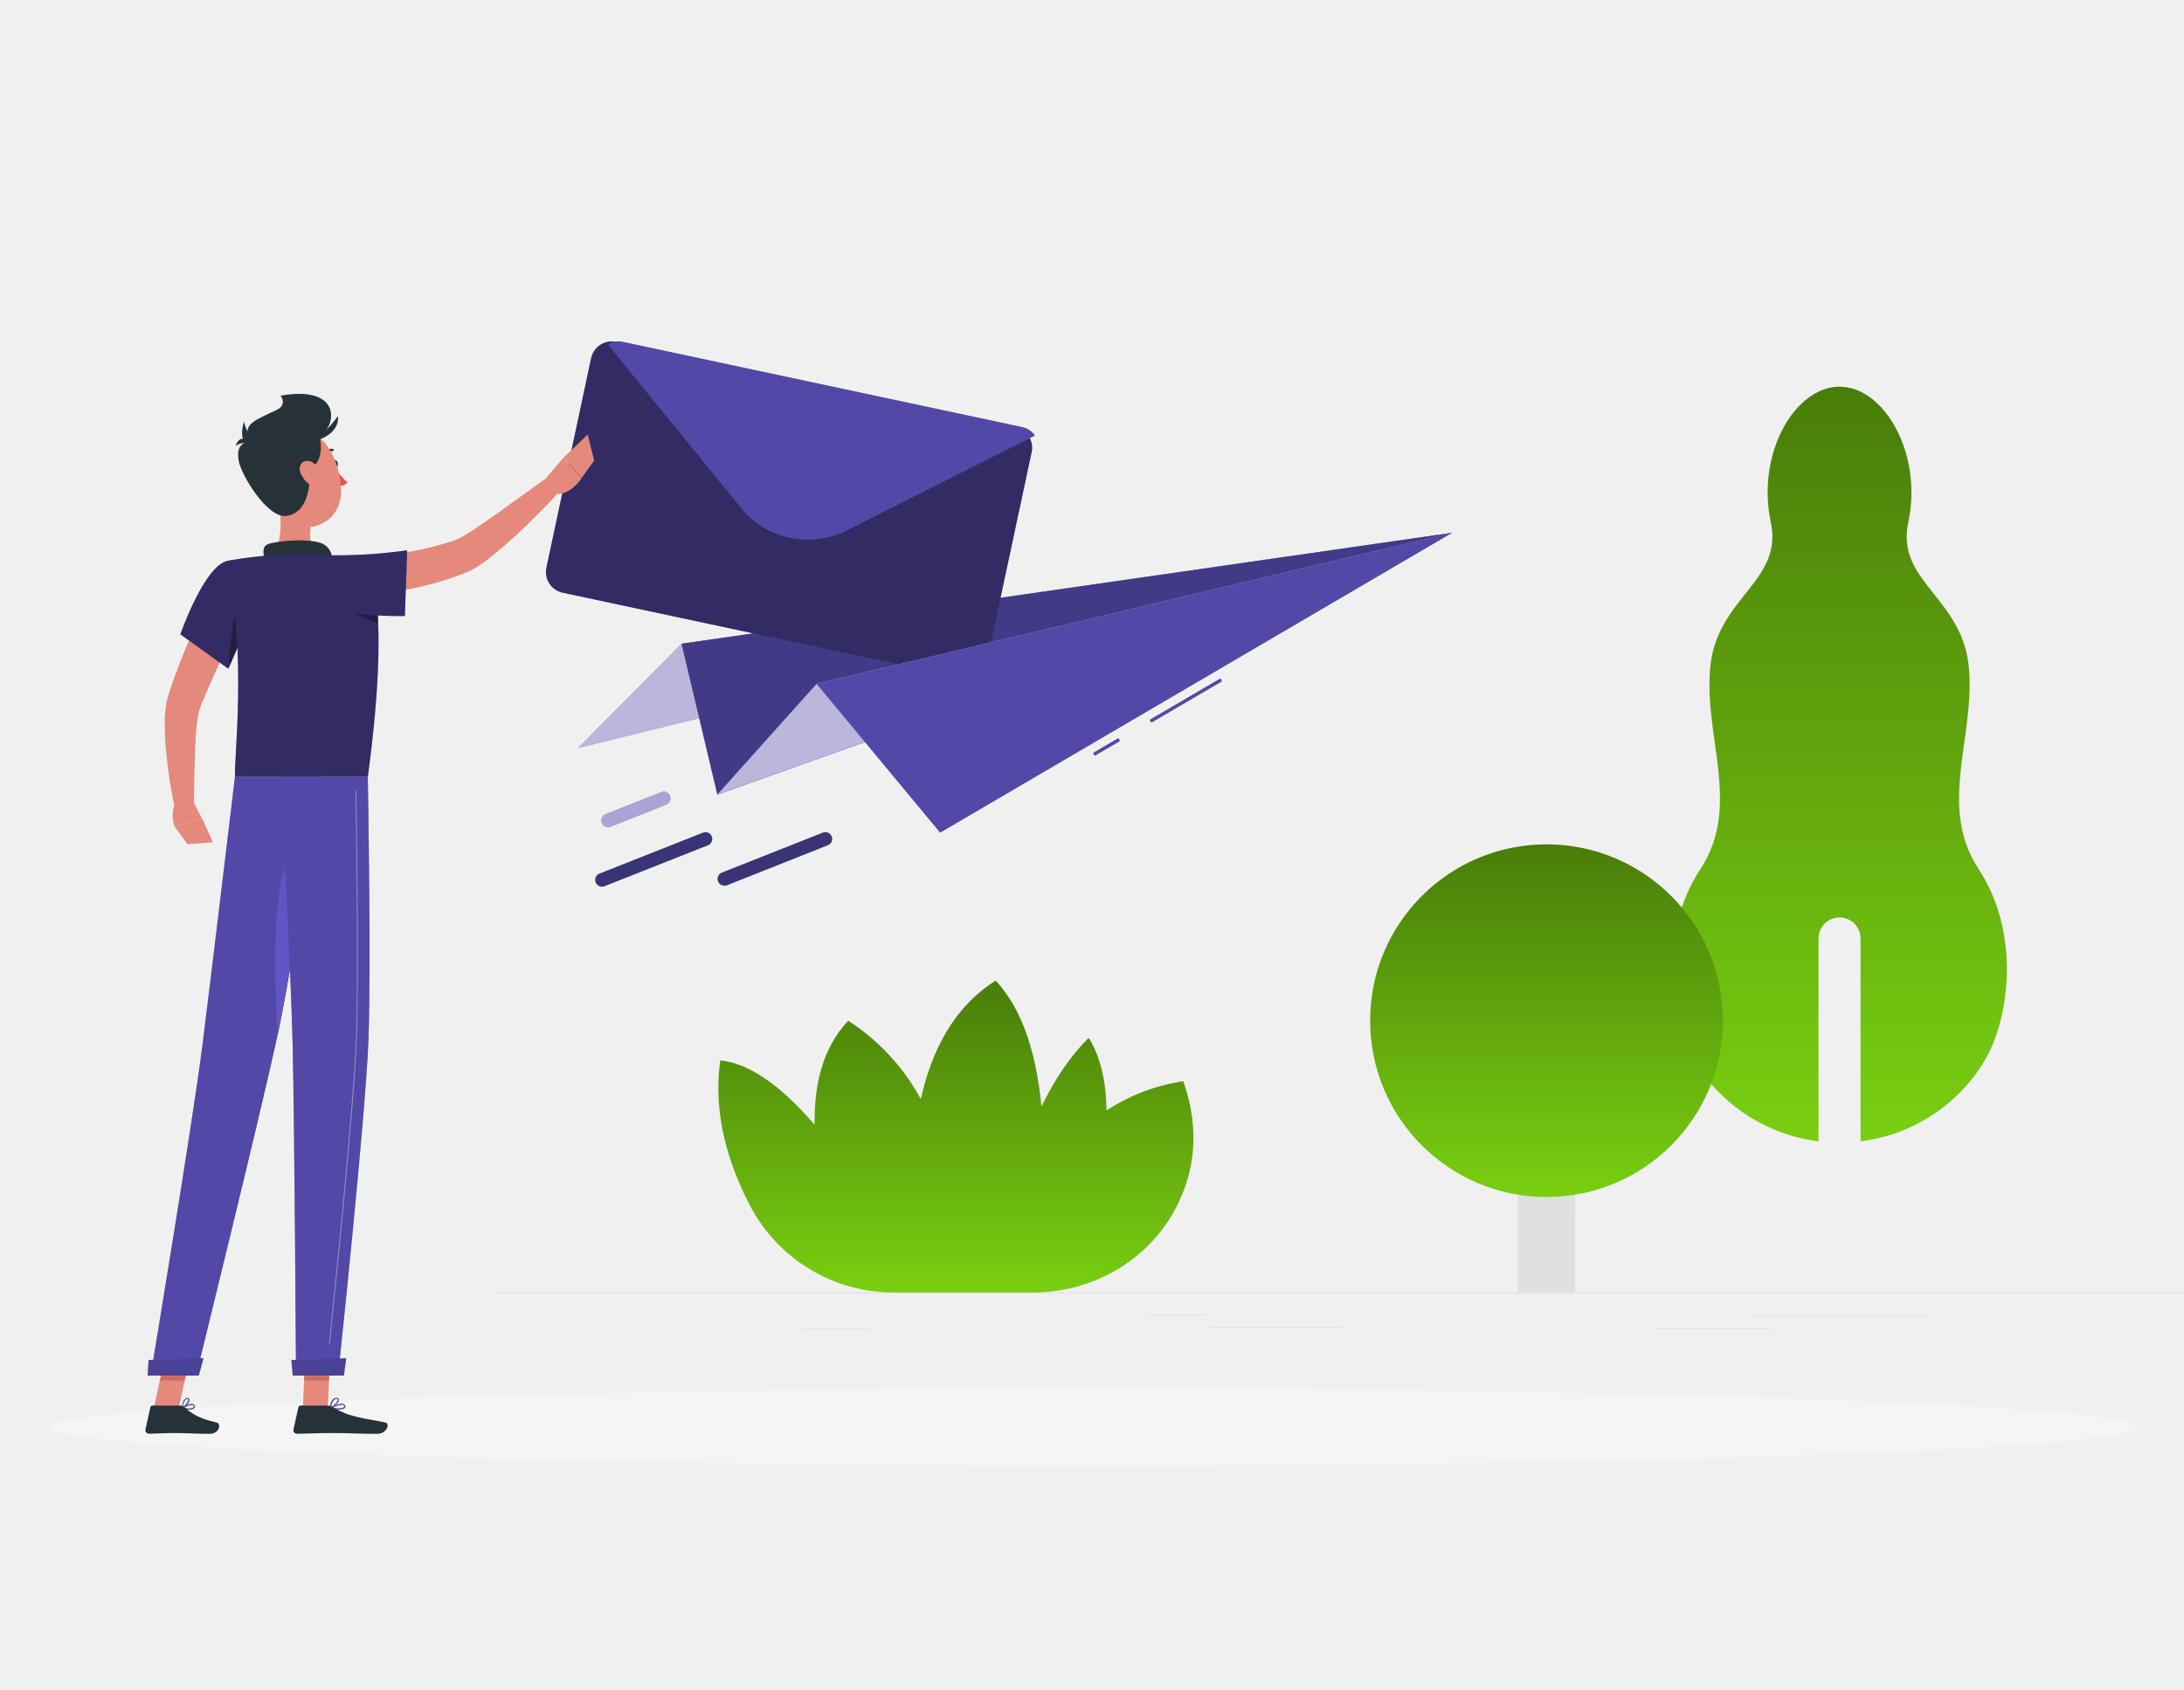
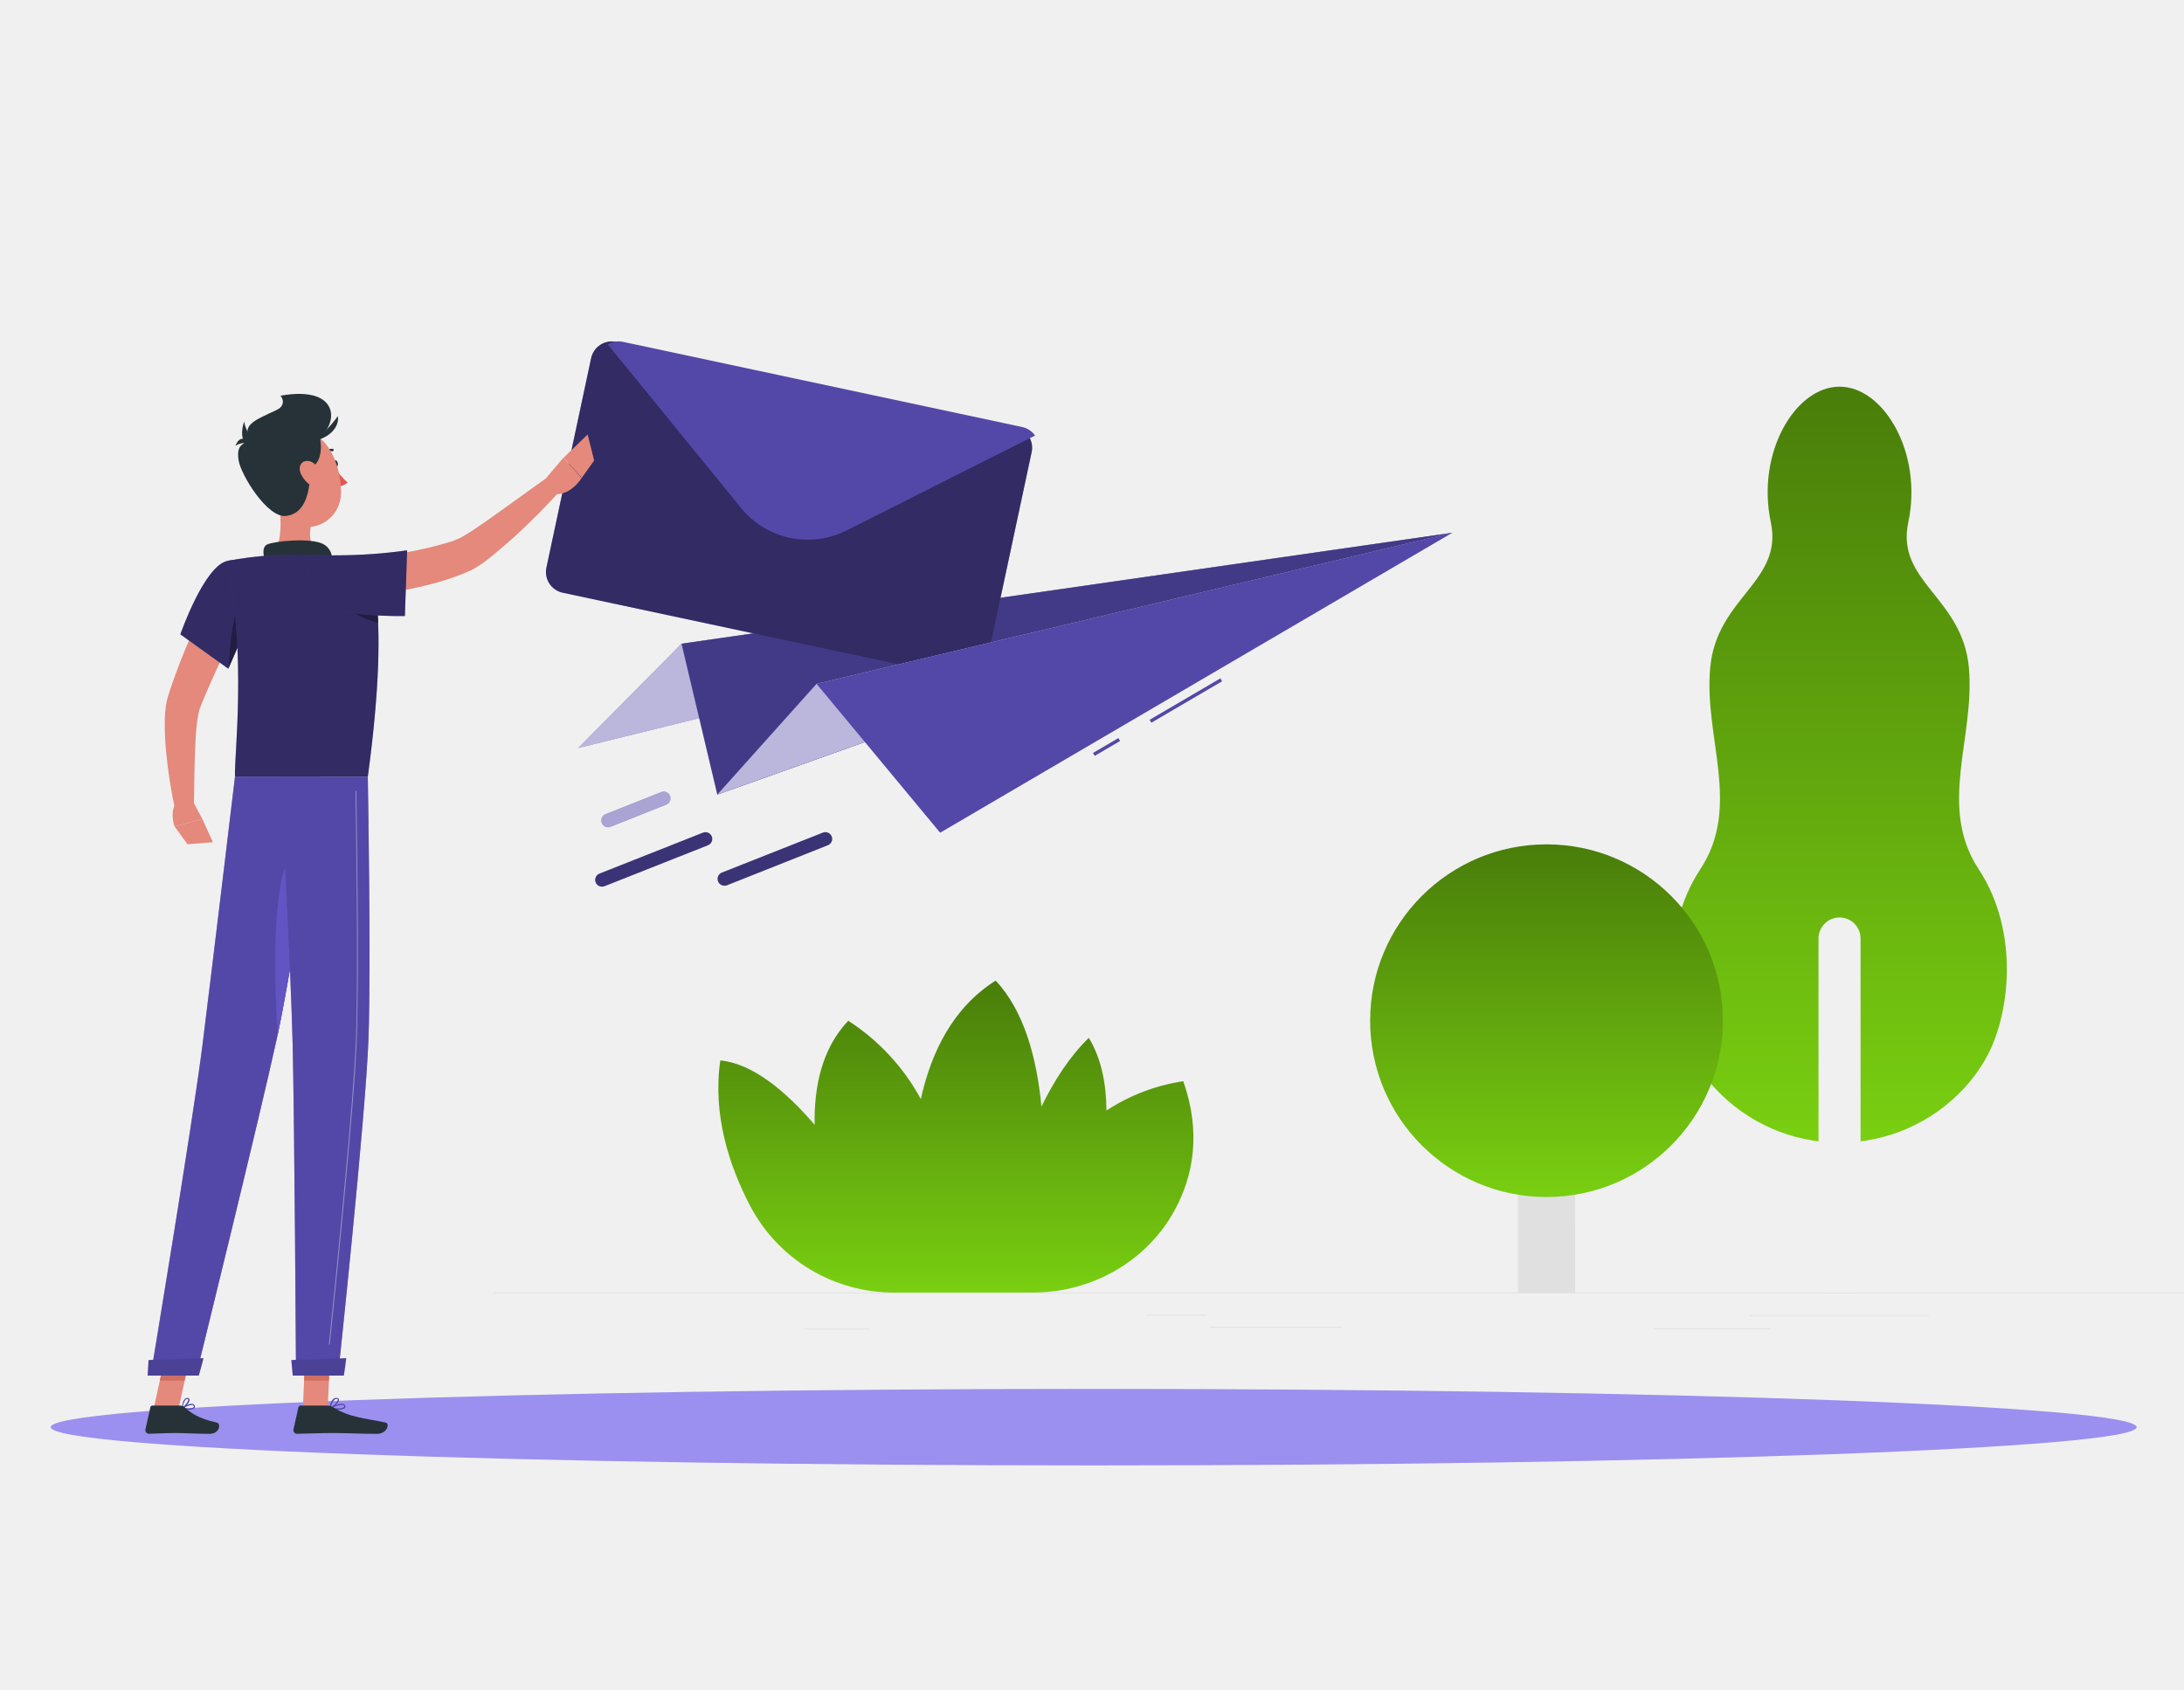
<svg xmlns="http://www.w3.org/2000/svg" width="646" height="500" viewBox="0 0 646 500" fill="none">
  <path d="M646 382.4H146V382.65H646V382.4Z" fill="#E0E0E0" />
  <path d="M523.66 392.99H489.26V393.24H523.66V392.99Z" fill="#E0E0E0" />
  <path d="M257.04 393.11H237.68V393.36H257.04V393.11Z" fill="#E0E0E0" />
  <path d="M397 392.53H357.76V392.78H397V392.53Z" fill="#E0E0E0" />
  <path d="M356.76 388.97H339.22V389.22H356.76V388.97Z" fill="#E0E0E0" />
  <path d="M570.56 389.1H517.57V389.35H570.56V389.1Z" fill="#E0E0E0" />
  <path d="M585.31 257.23C573.01 238.5 584.24 218.37 582.37 197.53C580.5 176.69 560.7 172.15 564.45 154.53C568.79 134.05 557.22 114.4 544.11 114.4C531 114.4 519.44 134 523.78 154.5C527.53 172.15 507.78 176.7 505.86 197.5C503.94 218.3 515.22 238.5 502.91 257.2C490.6 275.9 493.84 300.73 500.77 313.04C502.613 316.306 504.835 319.344 507.39 322.09C512.087 327.132 517.771 331.153 524.089 333.902C530.408 336.651 537.224 338.07 544.115 338.07C551.006 338.07 557.822 336.651 564.141 333.902C570.459 331.153 576.143 327.132 580.84 322.09C583.388 319.341 585.607 316.304 587.45 313.04C594.39 300.76 597.62 276 585.31 257.23Z" fill="url(#paint0_linear)" />
  <path d="M544.11 271.44C544.927 271.44 545.736 271.601 546.49 271.913C547.245 272.226 547.931 272.684 548.508 273.262C549.086 273.839 549.544 274.525 549.857 275.28C550.169 276.034 550.33 276.843 550.33 277.66V382.4H537.89V277.66C537.89 276.843 538.051 276.034 538.364 275.28C538.676 274.525 539.134 273.839 539.712 273.262C540.289 272.684 540.975 272.226 541.73 271.913C542.484 271.601 543.293 271.44 544.11 271.44Z" fill="#F0F0F0" />
  <path d="M465.91 382.4H449V277.67C449.005 275.425 449.899 273.274 451.487 271.687C453.074 270.099 455.225 269.205 457.47 269.2C459.715 269.205 461.866 270.099 463.453 271.687C465.041 273.274 465.935 275.425 465.94 277.67L465.91 382.4Z" fill="#E0E0E0" />
  <path d="M457.44 354.15C486.253 354.15 509.61 330.793 509.61 301.98C509.61 273.167 486.253 249.81 457.44 249.81C428.627 249.81 405.27 273.167 405.27 301.98C405.27 330.793 428.627 354.15 457.44 354.15Z" fill="url(#paint1_linear)" />
  <path d="M350 319.89C341.888 321.098 334.135 324.057 327.28 328.56C327.22 320.64 325.77 313.13 322.05 307.06C316.39 312.57 311.8 319.71 308.05 327.39C306.68 313 302.89 299 294.5 290.13C281.93 298.04 275.45 311.22 272.37 325.18C267.282 315.767 259.896 307.793 250.9 302C243.21 310.1 240.75 321.3 240.96 332.78C232.22 322.6 222.52 314.66 213.06 313.73C210.73 329.82 215.69 345 222 357C226.097 364.699 232.217 371.134 239.701 375.612C247.185 380.09 255.749 382.44 264.47 382.41H305.56C323.07 382.41 339.49 373.07 347.7 357.6C352.89 347.8 355.37 335.19 350 319.89Z" fill="url(#paint2_linear)" />
  <path d="M338.26 112.14C343.33 97.27 339.26 86.68 326.89 86.68C319.11 86.68 309.46 90.85 300.06 97.63C299 93.76 296.01 91.45 291.2 91.45C282.73 91.45 271.06 98.61 261.91 108.71C259.334 106.262 255.924 104.886 252.37 104.86C244.26 104.4 234.45 108.52 225.92 115.21C225.493 114.612 224.929 114.124 224.274 113.789C223.62 113.453 222.895 113.279 222.16 113.28C217.49 113.02 211.16 117.18 208.03 122.56C207.84 122.89 207.67 123.22 207.49 123.56H340.72C341.12 118.86 340.29 114.94 338.26 112.14Z" fill="#F0F0F0" />
  <path d="M338.67 202.43C341.15 195.17 339.18 190 333.12 190C329.31 190 324.6 192 320.01 195.35C319.763 194.417 319.191 193.602 318.398 193.052C317.604 192.503 316.641 192.254 315.68 192.35C311.55 192.35 305.85 195.85 301.37 200.79C300.114 199.59 298.447 198.918 296.71 198.91C292.71 198.68 287.96 200.69 283.79 203.96C283.588 203.671 283.321 203.433 283.01 203.267C282.699 203.1 282.353 203.008 282 203C279.72 202.87 276.63 204.9 275.1 207.53L274.83 208.01H339.91C340.182 206.061 339.742 204.08 338.67 202.43Z" fill="#F0F0F0" />
  <path d="M488.77 147.49C488.257 147.418 487.739 147.381 487.22 147.38C487.7 140.13 484.93 135.49 479 135.49C474.73 135.49 469.48 137.91 464.14 142C465.67 127.92 460.77 118.77 449.67 118.77C440.73 118.77 429.4 124.77 418.21 134.43C417.21 128.91 413.93 125.59 408.39 125.59C398.66 125.59 384.83 135.83 373.74 150.27C372.476 148.605 370.856 147.244 368.997 146.287C367.139 145.33 365.09 144.802 363 144.74C353.74 144.09 342.23 149.97 332 159.55C331.628 158.742 331.036 158.056 330.291 157.569C329.546 157.083 328.679 156.816 327.79 156.8C322.72 156.44 315.79 161.73 311.68 168.8H496.92C501.27 158.08 497.81 148.7 488.77 147.49Z" fill="#F0F0F0" />
-   <path d="M323.5 433.56C493.88 433.56 632 428.492 632 422.24C632 415.988 493.88 410.92 323.5 410.92C153.12 410.92 15 415.988 15 422.24C15 428.492 153.12 433.56 323.5 433.56Z" fill="#F5F5F5" />
+   <path d="M323.5 433.56C493.88 433.56 632 428.492 632 422.24C632 415.988 493.88 410.92 323.5 410.92C153.12 410.92 15 415.988 15 422.24C15 428.492 153.12 433.56 323.5 433.56Z" fill="#9B90EF" />
  <path d="M429.562 157.626L201.593 190.446L171.003 221.316L429.562 157.626Z" fill="#5348A7" />
  <path opacity="0.6" d="M429.562 157.626L201.593 190.446L171.003 221.316L429.562 157.626Z" fill="white" />
  <path d="M429.562 157.626L201.593 190.446L212.173 235.086L429.562 157.626Z" fill="#5348A7" />
  <path opacity="0.2" d="M429.562 157.626L201.593 190.446L212.173 235.086L429.562 157.626Z" fill="black" />
  <path d="M174.852 105.946L161.622 167.946C161.278 169.565 161.59 171.255 162.49 172.644C163.39 174.033 164.804 175.009 166.422 175.356L284.502 200.556C286.121 200.898 287.809 200.585 289.198 199.685C290.586 198.786 291.562 197.373 291.912 195.756L305.152 133.756C305.493 132.136 305.179 130.447 304.277 129.058C303.376 127.67 301.961 126.694 300.342 126.346L182.262 101.146C180.642 100.805 178.953 101.12 177.564 102.021C176.175 102.923 175.2 104.338 174.852 105.956V105.946Z" fill="#5348A7" />
  <path opacity="0.4" d="M174.852 105.946L161.622 167.946C161.278 169.565 161.59 171.255 162.49 172.644C163.39 174.033 164.804 175.009 166.422 175.356L284.502 200.556C286.121 200.898 287.809 200.585 289.198 199.685C290.586 198.786 291.562 197.373 291.912 195.756L305.152 133.756C305.493 132.136 305.179 130.447 304.277 129.058C303.376 127.67 301.961 126.694 300.342 126.346L182.262 101.146C180.642 100.805 178.953 101.12 177.564 102.021C176.175 102.923 175.2 104.338 174.852 105.956V105.946Z" fill="black" />
  <path d="M179.762 101.887L219.212 150.317C222.871 154.807 227.953 157.913 233.617 159.123C239.282 160.332 245.189 159.571 250.362 156.966L306.152 128.867C305.25 127.57 303.888 126.665 302.342 126.337L184.262 101.137C182.721 100.809 181.114 101.077 179.762 101.887Z" fill="#5348A7" />
  <path d="M429.562 157.626L241.533 202.316L212.173 235.086L429.562 157.626Z" fill="#5348A7" />
  <path opacity="0.6" d="M429.562 157.626L241.533 202.316L212.173 235.086L429.562 157.626Z" fill="white" />
  <path d="M360.974 200.702L361.479 201.565L340.554 213.821L340.049 212.958L360.974 200.702Z" fill="#5348A7" />
  <path d="M330.811 218.362L331.316 219.225L323.792 223.632L323.287 222.769L330.811 218.362Z" fill="#5348A7" />
  <path d="M429.562 157.626L241.533 202.316L278.083 246.366L429.562 157.626Z" fill="#5348A7" />
  <path d="M178.063 262.327C178.316 262.327 178.567 262.28 178.803 262.187L209.423 250.067C209.912 249.869 210.304 249.486 210.513 249.001C210.721 248.516 210.729 247.968 210.535 247.476C210.341 246.985 209.961 246.591 209.477 246.379C208.993 246.167 208.445 246.156 207.953 246.347L177.323 258.467C176.889 258.638 176.529 258.955 176.305 259.363C176.081 259.772 176.006 260.246 176.093 260.703C176.181 261.161 176.426 261.573 176.785 261.87C177.145 262.166 177.597 262.328 178.063 262.327Z" fill="#5348A7" />
  <path opacity="0.3" d="M178.063 262.327C178.316 262.327 178.567 262.28 178.803 262.187L209.423 250.067C209.912 249.869 210.304 249.486 210.513 249.001C210.721 248.516 210.729 247.968 210.535 247.476C210.341 246.985 209.961 246.591 209.477 246.379C208.993 246.167 208.445 246.156 207.953 246.347L177.323 258.467C176.889 258.638 176.529 258.955 176.305 259.363C176.081 259.772 176.006 260.246 176.093 260.703C176.181 261.161 176.426 261.573 176.785 261.87C177.145 262.166 177.597 262.328 178.063 262.327Z" fill="black" />
  <path d="M179.872 244.767C180.123 244.765 180.371 244.714 180.602 244.617L197.052 238.067C197.298 237.971 197.523 237.828 197.713 237.646C197.904 237.463 198.056 237.245 198.162 237.003C198.268 236.762 198.325 236.501 198.329 236.238C198.334 235.974 198.287 235.712 198.19 235.467C198.093 235.221 197.948 234.998 197.764 234.808C197.581 234.619 197.361 234.468 197.119 234.364C196.877 234.26 196.616 234.205 196.352 234.202C196.089 234.199 195.827 234.248 195.582 234.347L179.132 240.867C178.639 241.061 178.243 241.442 178.032 241.928C177.82 242.413 177.809 242.963 178.002 243.457C178.143 243.84 178.398 244.17 178.732 244.405C179.066 244.639 179.464 244.765 179.872 244.767Z" fill="#5348A7" />
  <path opacity="0.5" d="M179.872 244.767C180.123 244.765 180.371 244.714 180.602 244.617L197.052 238.067C197.298 237.971 197.523 237.828 197.713 237.646C197.904 237.463 198.056 237.245 198.162 237.003C198.268 236.762 198.325 236.501 198.329 236.238C198.334 235.974 198.287 235.712 198.19 235.467C198.093 235.221 197.948 234.998 197.764 234.808C197.581 234.619 197.361 234.468 197.119 234.364C196.877 234.26 196.616 234.205 196.352 234.202C196.089 234.199 195.827 234.248 195.582 234.347L179.132 240.867C178.639 241.061 178.243 241.442 178.032 241.928C177.82 242.413 177.809 242.963 178.002 243.457C178.143 243.84 178.398 244.17 178.732 244.405C179.066 244.639 179.464 244.765 179.872 244.767Z" fill="white" />
  <path d="M214.262 262.067C214.512 262.064 214.759 262.016 214.992 261.927L244.862 250.067C245.108 249.971 245.333 249.828 245.523 249.646C245.714 249.463 245.866 249.245 245.972 249.003C246.078 248.762 246.135 248.501 246.139 248.238C246.144 247.974 246.097 247.712 246 247.467C245.903 247.221 245.758 246.998 245.575 246.808C245.391 246.619 245.171 246.468 244.929 246.364C244.687 246.26 244.426 246.205 244.162 246.202C243.899 246.199 243.637 246.248 243.392 246.347L213.522 258.167C213.089 258.338 212.729 258.655 212.505 259.063C212.28 259.472 212.205 259.945 212.293 260.403C212.381 260.861 212.626 261.273 212.985 261.57C213.345 261.866 213.796 262.028 214.262 262.027V262.067Z" fill="#5348A7" />
  <path opacity="0.3" d="M214.262 262.067C214.512 262.064 214.759 262.016 214.992 261.927L244.862 250.067C245.108 249.971 245.333 249.828 245.523 249.646C245.714 249.463 245.866 249.245 245.972 249.003C246.078 248.762 246.135 248.501 246.139 248.238C246.144 247.974 246.097 247.712 246 247.467C245.903 247.221 245.758 246.998 245.575 246.808C245.391 246.619 245.171 246.468 244.929 246.364C244.687 246.26 244.426 246.205 244.162 246.202C243.899 246.199 243.637 246.248 243.392 246.347L213.522 258.167C213.089 258.338 212.729 258.655 212.505 259.063C212.28 259.472 212.205 259.945 212.293 260.403C212.381 260.861 212.626 261.273 212.985 261.57C213.345 261.866 213.796 262.028 214.262 262.027V262.067Z" fill="black" />
  <path d="M64.123 171.887C61.472 177.057 59.042 182.237 56.733 187.537C54.422 192.837 52.273 198.207 50.392 203.837L49.712 205.967C49.593 206.347 49.422 206.967 49.322 207.407C49.222 207.847 49.133 208.347 49.083 208.767C48.854 210.38 48.737 212.007 48.733 213.637C48.718 216.642 48.858 219.646 49.153 222.637C49.711 228.426 50.619 234.177 51.873 239.857L57.362 239.247C57.432 233.617 57.483 227.927 57.682 222.377C57.773 219.617 57.932 216.847 58.212 214.247C58.339 213.026 58.54 211.813 58.812 210.617C58.862 210.337 58.943 210.127 59.002 209.897C59.062 209.667 59.123 209.587 59.222 209.287L59.983 207.397C62.072 202.337 64.422 197.237 66.823 192.157L74.082 176.917L64.123 171.887Z" fill="#E4897B" />
  <path d="M57.282 237.487L59.842 242.277L51.662 244.557C51.662 244.557 50.102 240.707 51.962 237.667L57.282 237.487Z" fill="#E4897B" />
  <path d="M62.973 249.177L55.453 249.777L51.663 244.557L59.843 242.277L62.973 249.177Z" fill="#E4897B" />
  <path d="M98.552 137.327C98.662 137.917 99.072 138.327 99.452 138.247C99.832 138.167 100.042 137.637 99.922 137.057C99.802 136.477 99.402 136.057 99.022 136.137C98.642 136.217 98.422 136.747 98.552 137.327Z" fill="#263238" />
  <path d="M99.012 138.327C100.068 139.963 101.344 141.446 102.802 142.737C102.462 143.099 102.047 143.383 101.586 143.569C101.125 143.756 100.629 143.84 100.132 143.817L99.012 138.327Z" fill="#DE5753" />
  <path d="M95.773 134.537C95.867 134.534 95.957 134.495 96.023 134.427C96.31 134.098 96.671 133.842 97.075 133.678C97.48 133.515 97.918 133.449 98.353 133.487C98.436 133.487 98.516 133.459 98.58 133.406C98.643 133.353 98.686 133.279 98.701 133.197C98.715 133.116 98.7 133.032 98.658 132.96C98.617 132.889 98.551 132.834 98.473 132.807C97.916 132.736 97.352 132.804 96.828 133.005C96.305 133.205 95.839 133.532 95.473 133.957C95.409 134.022 95.373 134.11 95.373 134.202C95.373 134.293 95.409 134.381 95.473 134.447C95.513 134.483 95.56 134.51 95.612 134.526C95.664 134.541 95.719 134.545 95.773 134.537Z" fill="#263238" />
  <path d="M82.012 145.497C83.062 150.877 84.112 160.717 80.352 164.307C80.352 164.307 81.822 169.757 91.812 169.757C102.812 169.757 97.052 164.307 97.052 164.307C91.052 162.877 91.222 158.427 92.262 154.257L82.012 145.497Z" fill="#E4897B" />
  <path d="M78.843 167.697C78.052 165.067 77.183 162.057 78.983 161.107C80.983 160.107 91.853 159.007 95.603 160.957C99.353 162.907 98.282 168.257 98.282 168.257L78.843 167.697Z" fill="#263238" />
  <path d="M55.782 417.067C56.093 417.108 56.409 417.087 56.711 417.004C57.013 416.922 57.296 416.78 57.542 416.587C57.63 416.466 57.676 416.321 57.676 416.172C57.676 416.023 57.63 415.877 57.542 415.757C57.485 415.653 57.407 415.563 57.312 415.492C57.217 415.421 57.108 415.372 56.992 415.347C55.913 415.107 53.892 416.487 53.803 416.547C53.777 416.568 53.757 416.596 53.744 416.628C53.732 416.659 53.728 416.693 53.733 416.727C53.738 416.759 53.754 416.789 53.777 416.812C53.8 416.835 53.83 416.851 53.862 416.857C54.493 416.993 55.137 417.063 55.782 417.067ZM56.703 415.667H56.913C56.98 415.681 57.044 415.709 57.099 415.751C57.155 415.792 57.2 415.846 57.233 415.907C57.392 416.187 57.292 416.307 57.233 416.347C56.922 416.767 55.422 416.767 54.322 416.587C55.039 416.114 55.852 415.806 56.703 415.687V415.667Z" fill="#5348A7" />
  <path d="M53.903 416.887H53.983C54.743 416.467 56.213 414.887 56.063 414.047C56.037 413.917 55.967 413.8 55.865 413.716C55.763 413.632 55.635 413.586 55.503 413.587C55.371 413.572 55.237 413.585 55.111 413.622C54.983 413.66 54.865 413.723 54.763 413.807C53.913 414.507 53.763 416.627 53.763 416.717C53.758 416.748 53.764 416.78 53.778 416.809C53.792 416.837 53.815 416.861 53.843 416.877C53.862 416.884 53.882 416.888 53.903 416.887ZM55.383 413.887H55.423C55.653 413.887 55.673 414.027 55.683 414.067C55.773 414.557 54.833 415.767 54.083 416.337C54.133 415.501 54.433 414.7 54.943 414.037C55.01 413.984 55.087 413.945 55.169 413.923C55.252 413.901 55.338 413.895 55.423 413.907L55.383 413.887Z" fill="#5348A7" />
  <path d="M99.893 417.067C100.832 417.067 101.742 416.937 102.052 416.517C102.131 416.405 102.173 416.273 102.173 416.137C102.173 416.001 102.131 415.868 102.052 415.757C101.992 415.654 101.911 415.565 101.815 415.494C101.718 415.424 101.609 415.373 101.492 415.347C100.282 415.017 97.703 416.477 97.593 416.537C97.563 416.556 97.54 416.583 97.526 416.615C97.512 416.647 97.507 416.682 97.513 416.717C97.518 416.752 97.535 416.784 97.56 416.809C97.585 416.834 97.618 416.851 97.653 416.857C98.391 416.996 99.141 417.066 99.893 417.067ZM101.062 415.647C101.172 415.631 101.283 415.631 101.392 415.647C101.463 415.66 101.529 415.689 101.588 415.73C101.647 415.772 101.696 415.825 101.732 415.887C101.862 416.107 101.812 416.207 101.732 416.267C101.402 416.727 99.543 416.757 98.163 416.567C99.062 416.081 100.047 415.776 101.062 415.667V415.647Z" fill="#5348A7" />
  <path d="M97.672 416.887H97.742C98.632 416.497 100.382 414.887 100.252 414.077C100.252 413.877 100.082 413.637 99.602 413.587C99.424 413.559 99.242 413.572 99.069 413.624C98.896 413.676 98.736 413.766 98.602 413.887C97.662 414.647 97.472 416.627 97.462 416.717C97.458 416.747 97.463 416.778 97.475 416.806C97.487 416.834 97.507 416.859 97.532 416.877C97.554 416.888 97.577 416.895 97.601 416.897C97.625 416.898 97.65 416.895 97.672 416.887ZM99.462 413.887H99.572C99.882 413.887 99.902 414.047 99.912 414.087C99.992 414.587 98.792 415.837 97.912 416.377C97.999 415.537 98.349 414.745 98.912 414.117C99.055 413.993 99.234 413.919 99.422 413.907L99.462 413.887Z" fill="#5348A7" />
  <path d="M89.592 416.707H96.942L97.672 399.697H90.322L89.592 416.707Z" fill="#E4897B" />
  <path d="M45.482 416.707H52.832L56.522 399.697H49.182L45.482 416.707Z" fill="#E4897B" />
  <path d="M53.352 415.857H45.102C44.955 415.858 44.813 415.909 44.698 416.001C44.584 416.094 44.504 416.223 44.472 416.367L43.023 422.897C42.989 423.056 42.992 423.22 43.032 423.378C43.071 423.535 43.145 423.682 43.249 423.807C43.353 423.932 43.483 424.032 43.631 424.099C43.779 424.167 43.94 424.2 44.102 424.197C46.983 424.147 48.383 423.977 52.013 423.977C54.242 423.977 58.843 424.217 61.932 424.217C65.022 424.217 65.412 421.217 64.153 420.887C58.492 419.647 56.362 417.937 54.553 416.317C54.224 416.019 53.796 415.855 53.352 415.857Z" fill="#263238" />
  <path d="M96.892 415.857H88.892C88.745 415.858 88.603 415.909 88.488 416.001C88.374 416.094 88.294 416.223 88.262 416.367L86.812 422.897C86.778 423.054 86.779 423.217 86.816 423.374C86.854 423.531 86.926 423.678 87.028 423.803C87.13 423.928 87.259 424.028 87.405 424.096C87.551 424.165 87.711 424.199 87.872 424.197C90.762 424.147 94.942 423.977 98.582 423.977C102.833 423.977 106.512 424.217 111.502 424.217C114.502 424.217 115.353 421.217 114.093 420.887C108.343 419.627 103.653 419.497 98.682 416.437C98.153 416.077 97.532 415.875 96.892 415.857Z" fill="#263238" />
  <path d="M100.422 177.207C106.565 176.731 112.678 175.919 118.732 174.777C121.732 174.197 124.792 173.547 127.832 172.727C130.948 171.929 134.008 170.927 136.992 169.727C137.762 169.407 138.542 169.057 139.312 168.727C140.179 168.3 141.015 167.812 141.812 167.267C143.252 166.317 144.492 165.327 145.722 164.347C148.172 162.347 150.442 160.347 152.722 158.297C157.192 154.157 161.432 149.877 165.522 145.377L161.842 141.267L147.332 151.697C144.942 153.417 142.522 155.107 140.142 156.697C138.962 157.487 137.752 158.227 136.642 158.857C136.178 159.121 135.697 159.355 135.202 159.557C134.612 159.787 134.012 160.017 133.382 160.237C127.978 161.901 122.451 163.138 116.852 163.937C111.142 164.837 105.242 165.577 99.543 166.177L100.422 177.207Z" fill="#E4897B" />
  <path d="M67.202 165.967C60.312 167.547 53.352 187.677 53.352 187.677L67.522 197.847C67.522 197.847 71.522 188.467 75.382 180.267C79.422 171.677 74.242 164.357 67.202 165.967Z" fill="#5348A7" />
  <path opacity="0.4" d="M67.202 165.967C60.312 167.547 53.352 187.677 53.352 187.677L67.522 197.847C67.522 197.847 71.522 188.467 75.382 180.267C79.422 171.677 74.242 164.357 67.202 165.967Z" fill="black" />
  <path d="M71.172 176.967L73.982 183.257C71.072 189.537 68.412 195.757 67.702 197.417C67.802 189.987 69.212 180.767 71.172 176.967Z" fill="#5348A7" />
  <path opacity="0.6" d="M71.172 176.967L73.982 183.257C71.072 189.537 68.412 195.757 67.702 197.417C67.802 189.987 69.212 180.767 71.172 176.967Z" fill="black" />
  <path d="M108.352 166.347C108.352 166.347 116.172 175.177 108.792 229.847H69.502C69.222 223.847 73.012 194.387 67.202 165.967C71.545 165.13 75.938 164.576 80.352 164.307C85.914 163.986 91.49 163.986 97.052 164.307C100.866 164.691 104.645 165.373 108.352 166.347Z" fill="#5348A7" />
  <path opacity="0.4" d="M108.352 166.347C108.352 166.347 116.172 175.177 108.792 229.847H69.502C69.222 223.847 73.012 194.387 67.202 165.967C71.545 165.13 75.938 164.576 80.352 164.307C85.914 163.986 91.49 163.986 97.052 164.307C100.866 164.691 104.645 165.373 108.352 166.347Z" fill="black" />
  <path d="M111.263 176.967C111.523 179.037 111.723 181.487 111.853 184.377C107.972 183.212 104.286 181.48 100.913 179.237L111.263 176.967Z" fill="#5348A7" />
  <path opacity="0.6" d="M111.263 176.967C111.523 179.037 111.723 181.487 111.853 184.377C107.972 183.212 104.286 181.48 100.913 179.237L111.263 176.967Z" fill="black" />
  <path d="M94.422 178.067C99.682 182.727 119.762 182.257 119.762 182.257L120.422 162.817C113.641 163.782 106.802 164.277 99.952 164.297C88.762 164.067 88.682 172.927 94.422 178.067Z" fill="#5348A7" />
  <path opacity="0.4" d="M94.422 178.067C99.682 182.727 119.762 182.257 119.762 182.257L120.422 162.817C113.641 163.782 106.802 164.277 99.952 164.297C88.762 164.067 88.682 172.927 94.422 178.067Z" fill="black" />
  <path d="M161.652 141.307L166.652 135.417L172.042 141.417C172.042 141.417 168.722 146.997 163.452 146.117L161.652 141.307Z" fill="#E4897B" />
  <path d="M173.812 128.547L175.752 136.237L172.082 141.377L166.692 135.417L173.812 128.547Z" fill="#E4897B" />
  <path d="M97.672 399.707L97.292 408.467H89.942L90.322 399.707H97.672Z" fill="#CE6F64" />
  <path d="M49.172 399.707H56.523L54.623 408.467H47.273L49.172 399.707Z" fill="#CE6F64" />
  <path d="M93.252 130.067C99.842 127.067 101.922 113.737 82.962 117.067C82.962 117.067 85.822 120.227 80.022 122.227C74.222 124.227 79.072 136.577 93.252 130.067Z" fill="#263238" />
  <path d="M78.932 140.067C80.822 147.067 81.562 151.327 85.932 154.257C92.472 158.657 100.602 153.607 100.862 146.137C101.092 139.427 97.962 129.037 90.412 127.617C88.746 127.29 87.023 127.395 85.409 127.923C83.795 128.451 82.344 129.384 81.192 130.633C80.041 131.881 79.229 133.404 78.833 135.055C78.438 136.707 78.472 138.432 78.932 140.067Z" fill="#E4897B" />
  <path d="M83.222 120.567C78.732 123.067 72.652 124.567 73.222 128.127C73.972 132.477 69.552 129.757 70.582 136.227C71.252 140.457 79.052 153.277 84.582 152.657C92.843 151.657 91.793 139.097 91.823 132.477C91.843 128.567 92.022 115.637 83.222 120.567Z" fill="#263238" />
  <path d="M92.813 126.177C94.813 126.647 97.463 138.177 89.713 139.237C80.803 140.447 92.813 126.177 92.813 126.177Z" fill="#263238" />
  <path d="M92.612 130.267C95.062 130.487 100.612 127.537 99.933 123.097C99.933 123.067 96.422 128.287 92.612 130.267Z" fill="#263238" />
  <path d="M88.972 140.157C89.724 141.805 91.001 143.159 92.602 144.007C94.712 145.107 95.902 143.507 95.422 141.387C94.992 139.487 93.372 136.617 91.202 136.387C89.032 136.157 88.102 138.157 88.972 140.157Z" fill="#E4897B" />
  <path d="M77.973 132.067C76.478 131.418 75.168 130.409 74.159 129.13C73.15 127.851 72.475 126.341 72.193 124.737C72.193 124.737 68.893 133.907 77.973 132.067Z" fill="#263238" />
  <path d="M69.633 131.917C70.328 131.449 71.129 131.162 71.963 131.08C72.798 130.998 73.639 131.124 74.413 131.447C74.413 131.447 71.333 127.457 69.633 131.917Z" fill="#263238" />
  <path d="M94.852 229.847C94.852 229.847 86.512 285.987 81.942 307.017C76.942 330.017 58.042 406.777 58.042 406.777H44.593C44.593 406.777 57.042 331.907 59.903 309.067C63.002 284.317 69.502 229.807 69.502 229.807L94.852 229.847Z" fill="#5348A7" />
  <path opacity="0.5" d="M94.852 229.847C94.852 229.847 86.512 285.987 81.942 307.017C76.942 330.017 58.042 406.777 58.042 406.777H44.593C44.593 406.777 57.042 331.907 59.903 309.067C63.002 284.317 69.502 229.807 69.502 229.807L94.852 229.847Z" fill="#5348A7" />
  <path d="M60.193 401.817C60.253 401.817 58.803 406.987 58.803 406.987H43.663L43.943 402.377L60.193 401.817Z" fill="#5348A7" />
  <path opacity="0.1" d="M60.193 401.817C60.253 401.817 58.803 406.987 58.803 406.987H43.663L43.943 402.377L60.193 401.817Z" fill="black" />
  <path d="M89.583 249.847C79.943 251.737 80.963 287.687 82.123 306.177C84.903 293.107 88.972 267.957 91.752 250.107C91.08 249.775 90.314 249.683 89.583 249.847Z" fill="#5348A7" />
  <path opacity="0.4" d="M89.583 249.847C79.943 251.737 80.963 287.687 82.123 306.177C84.903 293.107 88.972 267.957 91.752 250.107C91.08 249.775 90.314 249.683 89.583 249.847Z" fill="#7767ED" />
  <path d="M108.792 229.847C108.792 229.847 109.792 284.767 109.002 307.177C108.172 330.477 100.002 406.777 100.002 406.777H87.562C87.562 406.777 87.102 331.837 86.562 308.957C85.952 284.007 82.942 229.847 82.942 229.847H108.792Z" fill="#5348A7" />
  <path opacity="0.5" d="M108.792 229.847C108.792 229.847 109.792 284.767 109.002 307.177C108.172 330.477 100.002 406.777 100.002 406.777H87.562C87.562 406.777 87.102 331.837 86.562 308.957C85.952 284.007 82.942 229.847 82.942 229.847H108.792Z" fill="#5348A7" />
  <path d="M97.423 397.837C97.453 397.837 97.482 397.825 97.504 397.805C97.526 397.785 97.54 397.757 97.543 397.727C99.743 376.607 104.913 325.507 105.543 307.177C106.213 288.467 105.603 246.487 105.403 234.067C105.403 234.035 105.39 234.004 105.368 233.982C105.345 233.959 105.314 233.947 105.283 233.947C105.25 233.946 105.218 233.959 105.194 233.981C105.17 234.003 105.155 234.034 105.153 234.067C105.353 246.487 105.963 288.467 105.293 307.167C104.643 325.497 99.473 376.577 97.293 397.697C97.292 397.73 97.304 397.763 97.326 397.789C97.348 397.815 97.379 397.832 97.413 397.837H97.423Z" fill="#5348A7" />
  <path opacity="0.4" d="M97.423 397.837C97.453 397.837 97.482 397.825 97.504 397.805C97.526 397.785 97.54 397.757 97.543 397.727C99.743 376.607 104.913 325.507 105.543 307.177C106.213 288.467 105.603 246.487 105.403 234.067C105.403 234.035 105.39 234.004 105.368 233.982C105.345 233.959 105.314 233.947 105.283 233.947C105.25 233.946 105.218 233.959 105.194 233.981C105.17 234.003 105.155 234.034 105.153 234.067C105.353 246.487 105.963 288.467 105.293 307.167C104.643 325.497 99.473 376.577 97.293 397.697C97.292 397.73 97.304 397.763 97.326 397.789C97.348 397.815 97.379 397.832 97.413 397.837H97.423Z" fill="white" />
  <path d="M102.422 401.817C102.472 401.817 101.712 406.987 101.712 406.987H86.582L86.172 402.377L102.422 401.817Z" fill="#5348A7" />
  <path opacity="0.1" d="M102.422 401.817C102.472 401.817 101.712 406.987 101.712 406.987H86.582L86.172 402.377L102.422 401.817Z" fill="black" />
  <defs>
    <linearGradient id="paint0_linear" x1="544.112" y1="114.4" x2="544.112" y2="338.07" gradientUnits="userSpaceOnUse">
      <stop stop-color="#497D0A" />
      <stop offset="1" stop-color="#79CF11" />
    </linearGradient>
    <linearGradient id="paint1_linear" x1="457.44" y1="249.81" x2="457.44" y2="354.15" gradientUnits="userSpaceOnUse">
      <stop stop-color="#497D0A" />
      <stop offset="1" stop-color="#79CF11" />
    </linearGradient>
    <linearGradient id="paint2_linear" x1="282.74" y1="290.13" x2="282.74" y2="382.41" gradientUnits="userSpaceOnUse">
      <stop stop-color="#497D0A" />
      <stop offset="1" stop-color="#79CF11" />
    </linearGradient>
  </defs>
</svg>
